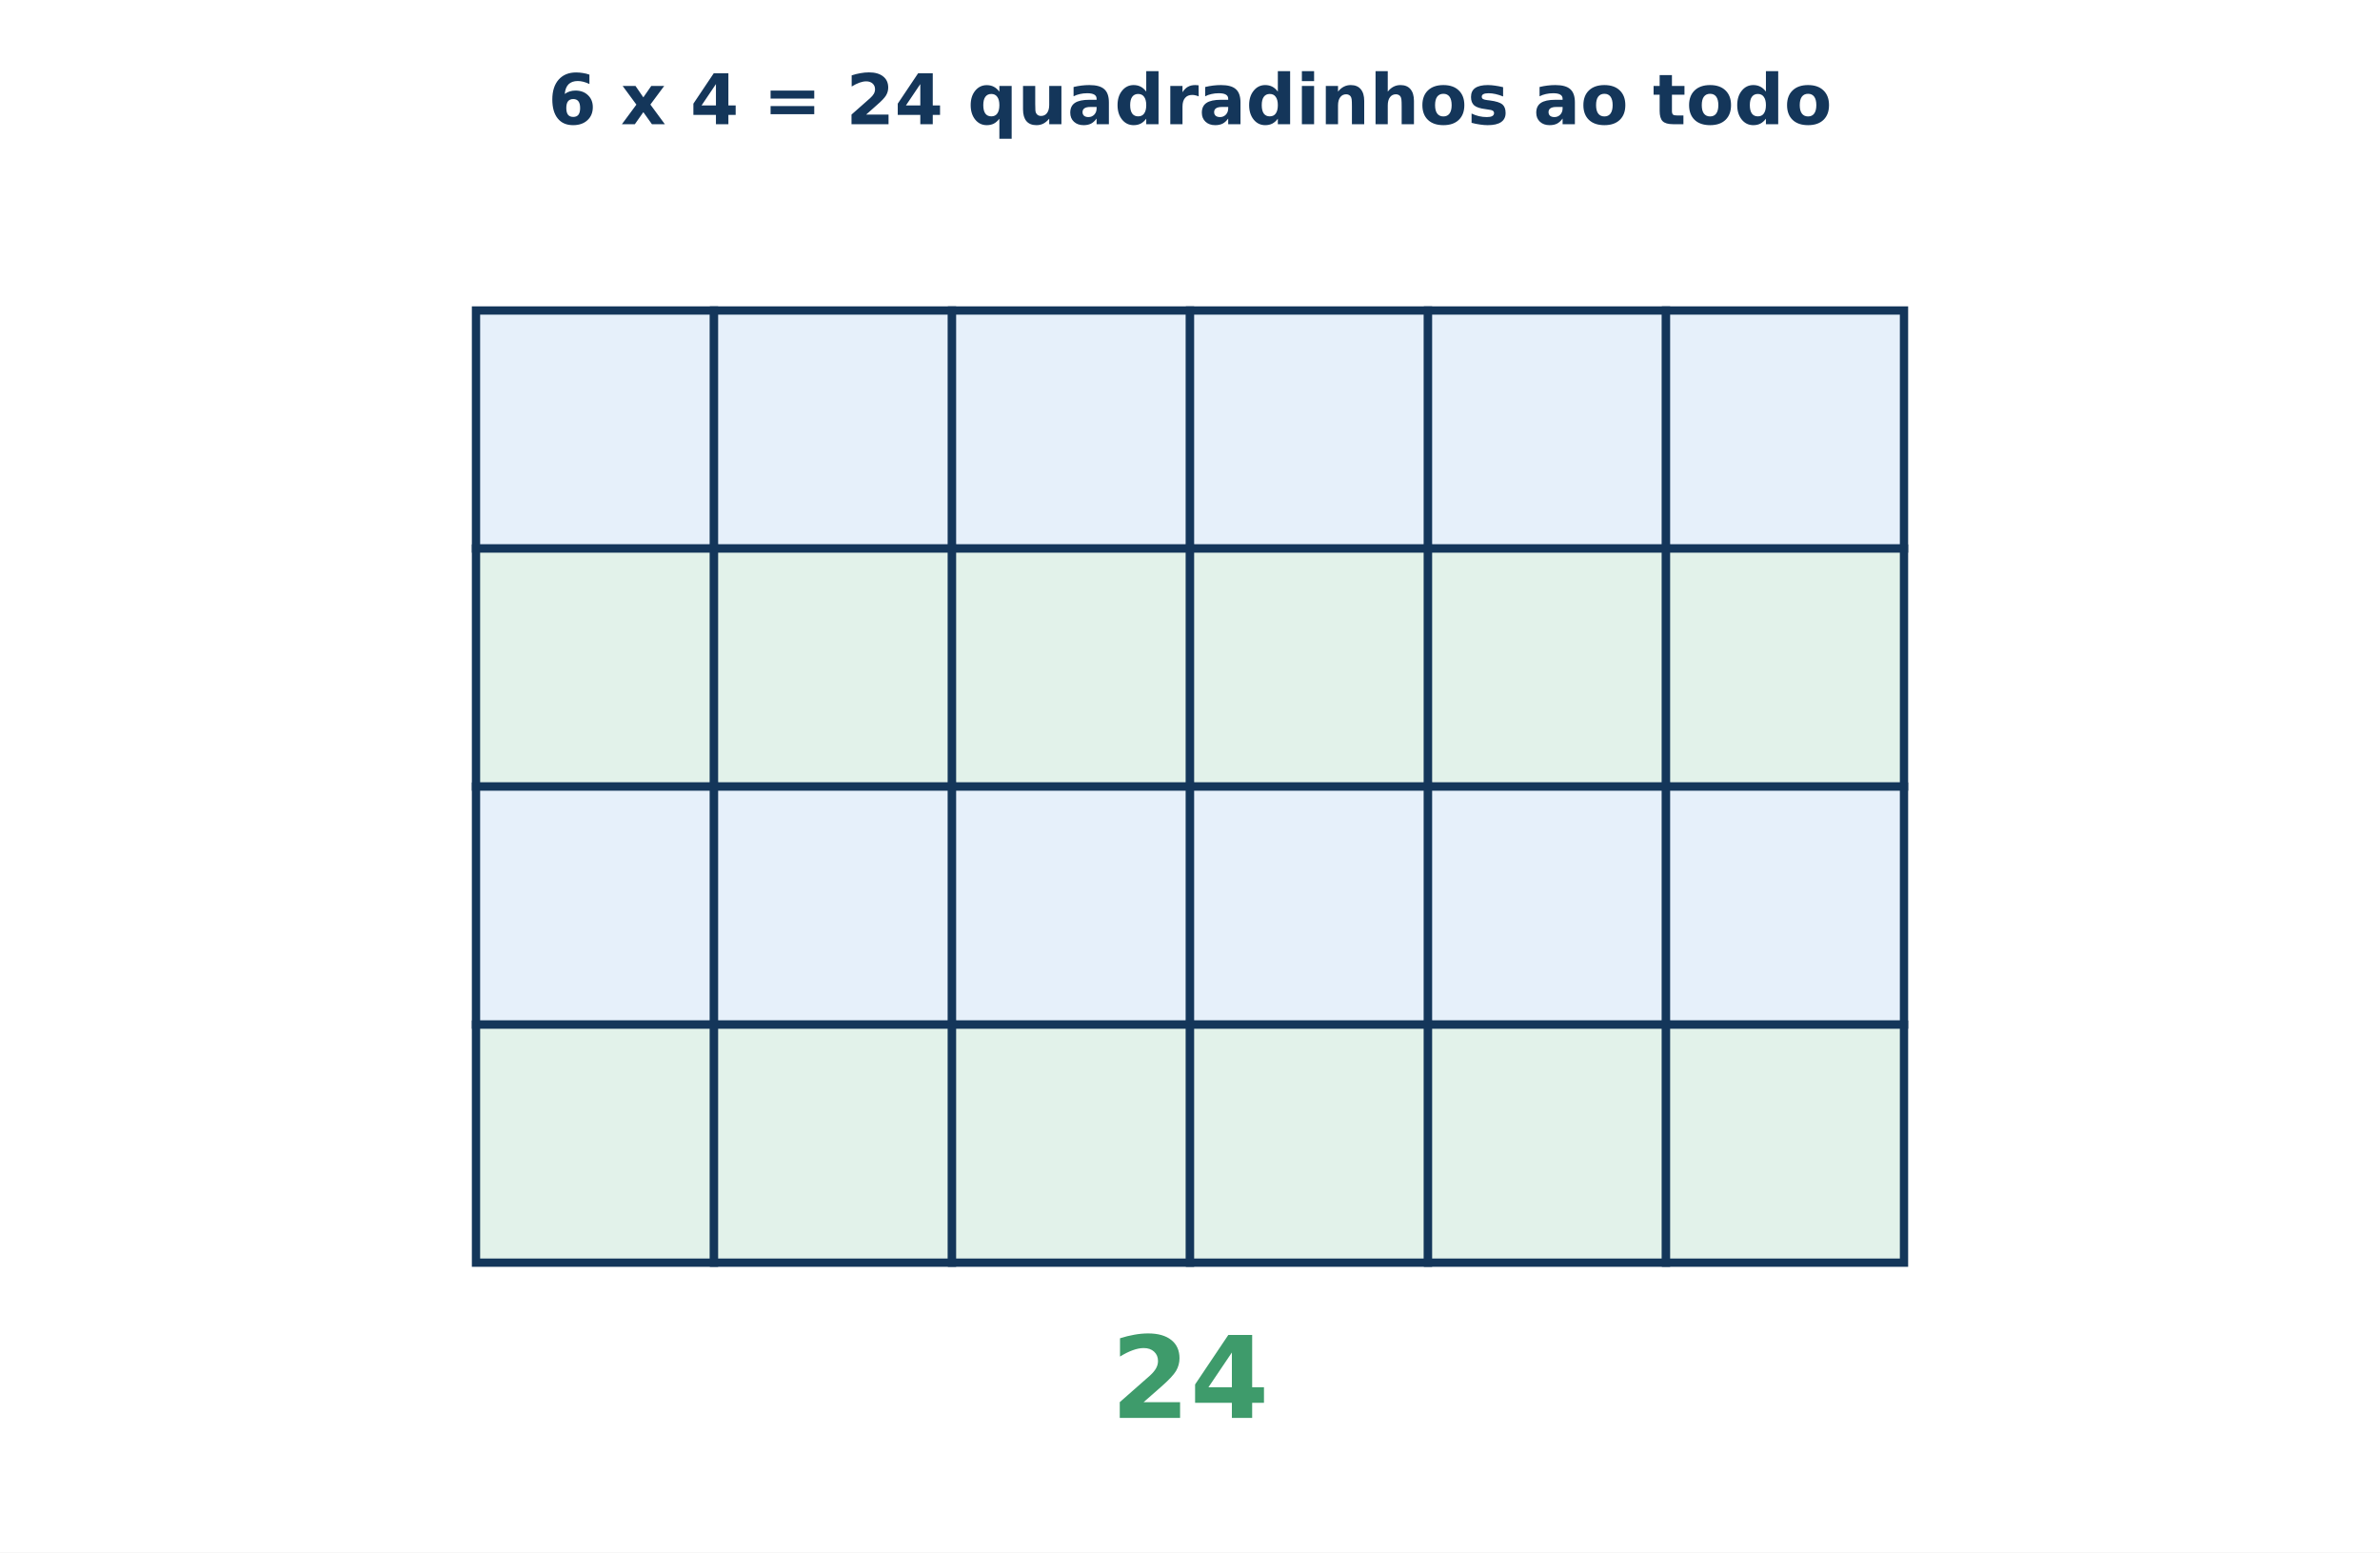
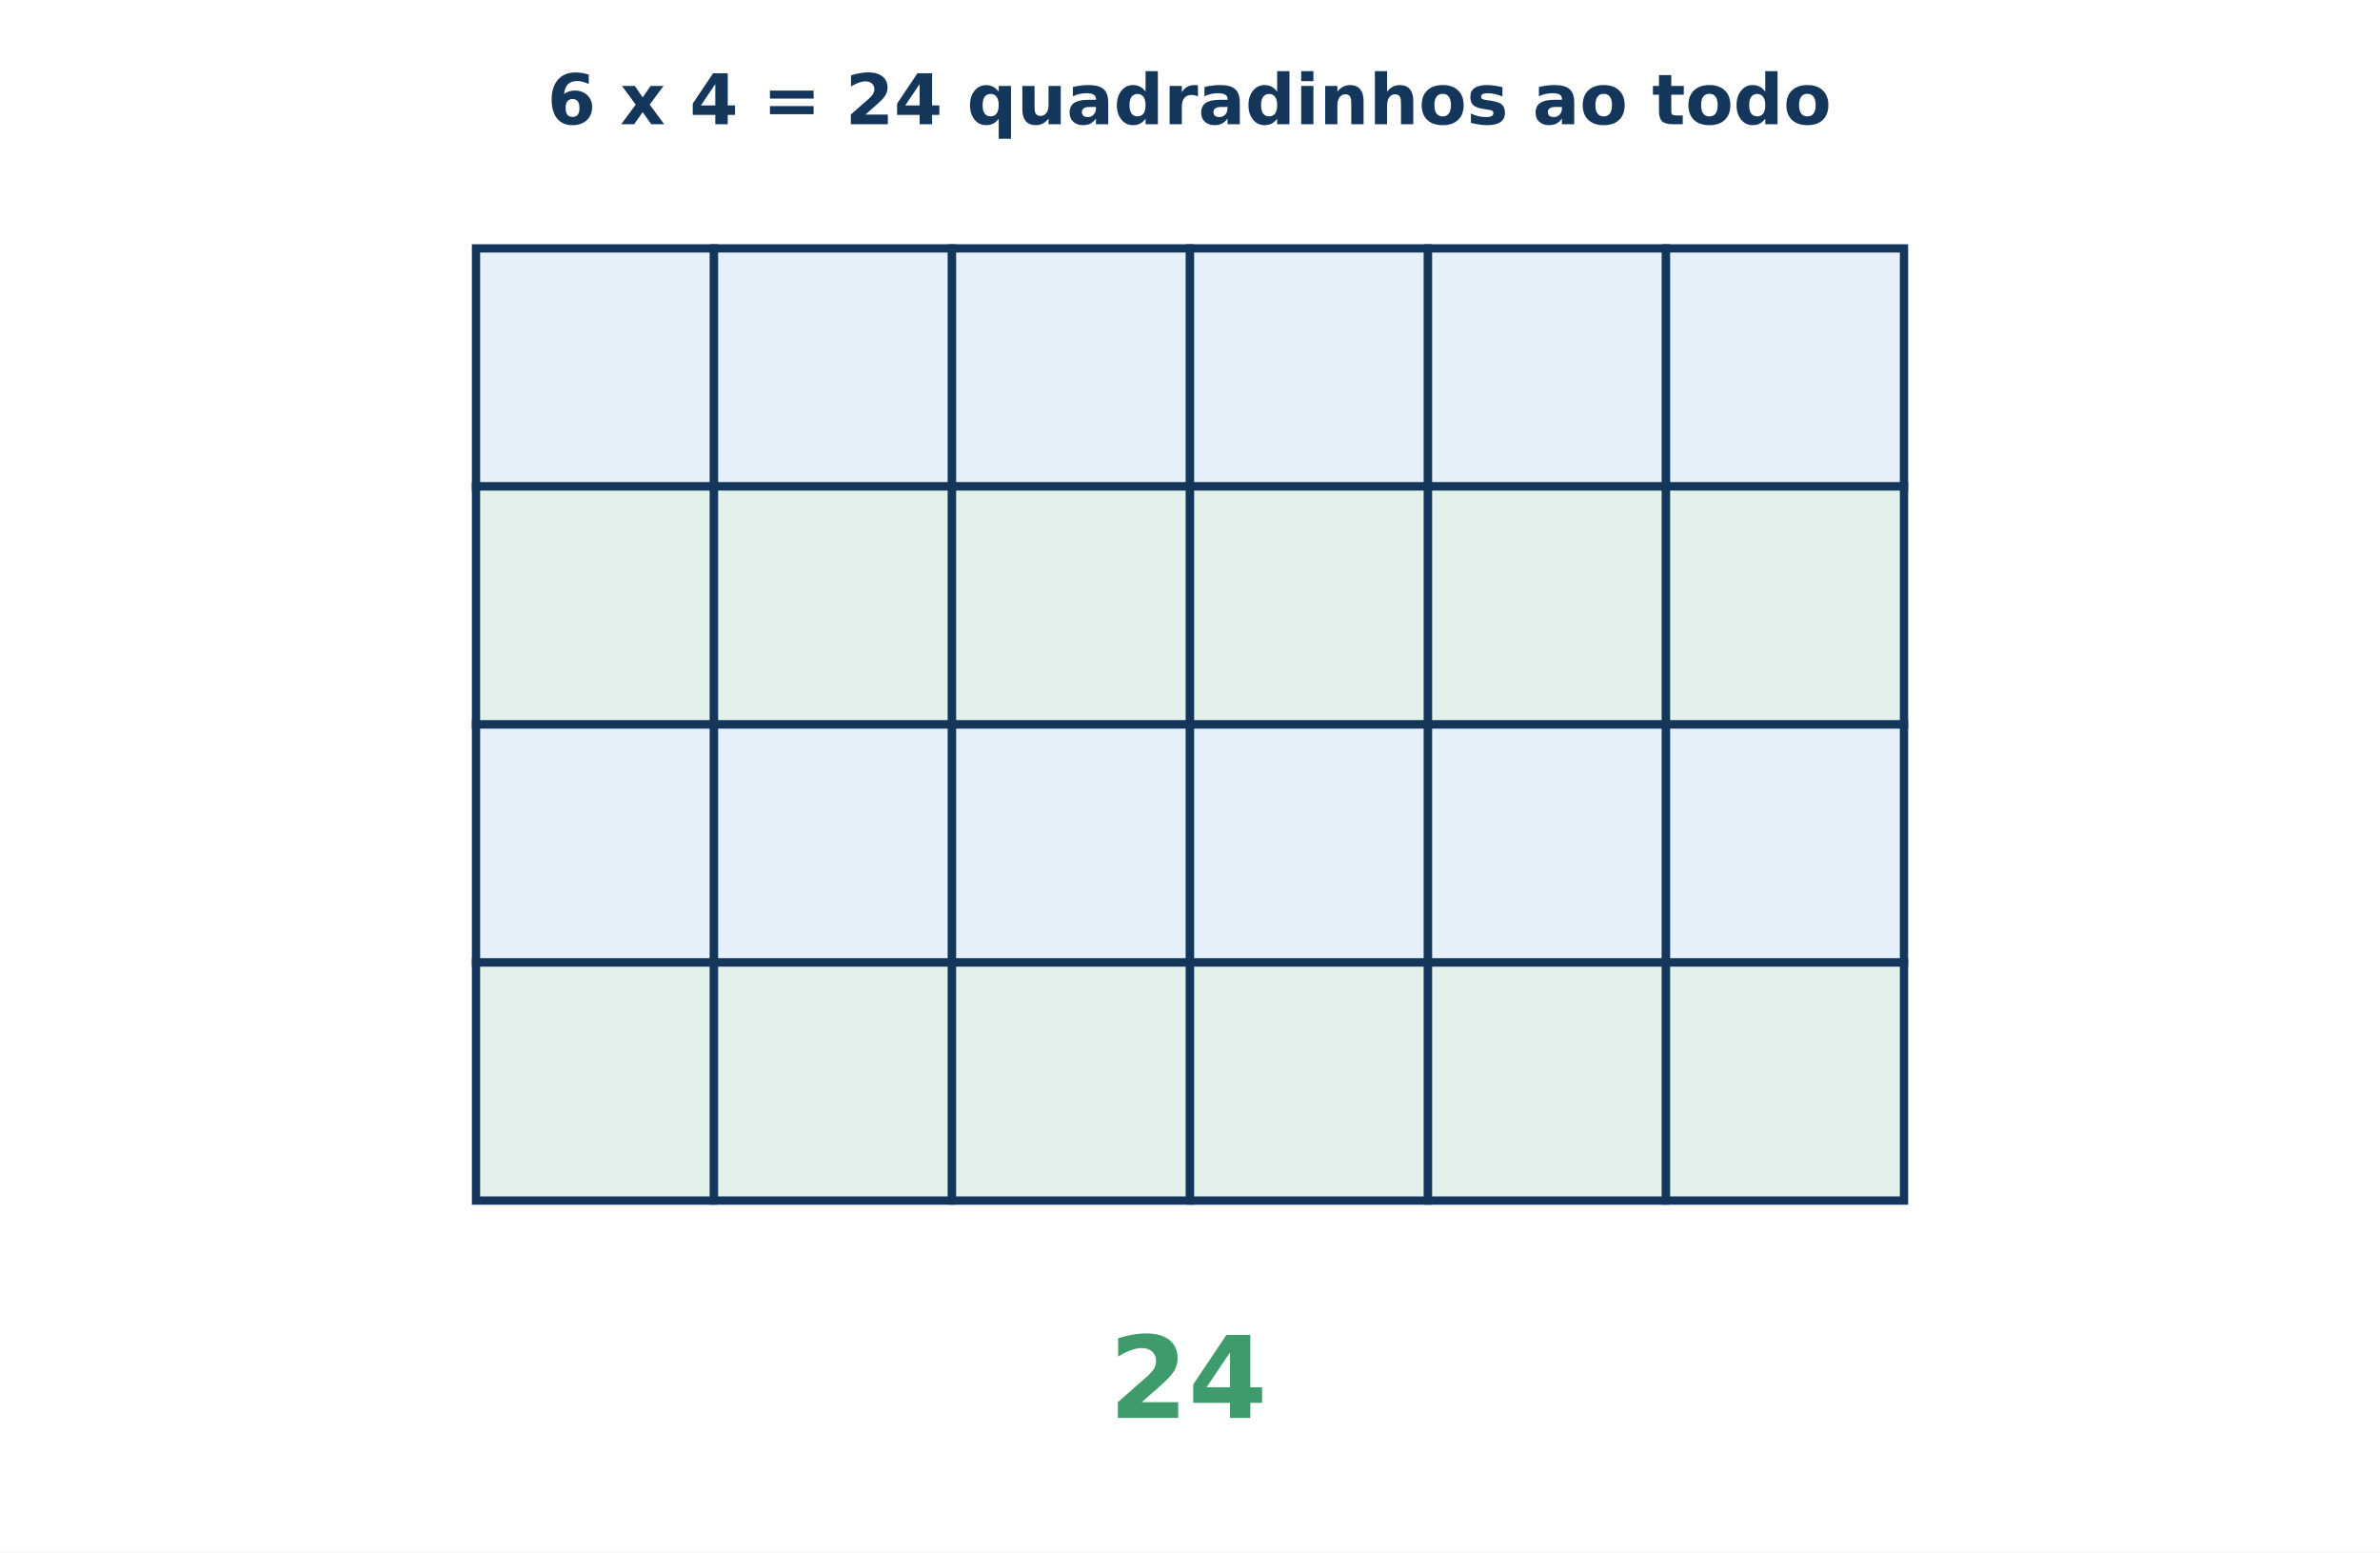
- <svg xmlns="http://www.w3.org/2000/svg" viewBox="0 0 460 300">
-   <rect width="460" height="300" fill="white" />
-   <text x="230.0" y="24" font-family="DejaVu Sans" font-size="13.5" font-weight="bold" fill="#14365A" text-anchor="middle">6 x 4 = 24 quadradinhos ao todo</text>
-   <rect x="92.0" y="60" width="46" height="46" rx="0" fill="#E6F0FA" stroke="#14365A" stroke-width="1.6" />
-   <rect x="138.0" y="60" width="46" height="46" rx="0" fill="#E6F0FA" stroke="#14365A" stroke-width="1.6" />
-   <rect x="184.0" y="60" width="46" height="46" rx="0" fill="#E6F0FA" stroke="#14365A" stroke-width="1.6" />
-   <rect x="230.0" y="60" width="46" height="46" rx="0" fill="#E6F0FA" stroke="#14365A" stroke-width="1.6" />
-   <rect x="276.0" y="60" width="46" height="46" rx="0" fill="#E6F0FA" stroke="#14365A" stroke-width="1.6" />
-   <rect x="322.0" y="60" width="46" height="46" rx="0" fill="#E6F0FA" stroke="#14365A" stroke-width="1.6" />
-   <rect x="92.0" y="106" width="46" height="46" rx="0" fill="#E2F2EA" stroke="#14365A" stroke-width="1.6" />
-   <rect x="138.0" y="106" width="46" height="46" rx="0" fill="#E2F2EA" stroke="#14365A" stroke-width="1.6" />
-   <rect x="184.0" y="106" width="46" height="46" rx="0" fill="#E2F2EA" stroke="#14365A" stroke-width="1.6" />
-   <rect x="230.0" y="106" width="46" height="46" rx="0" fill="#E2F2EA" stroke="#14365A" stroke-width="1.6" />
-   <rect x="276.0" y="106" width="46" height="46" rx="0" fill="#E2F2EA" stroke="#14365A" stroke-width="1.6" />
-   <rect x="322.0" y="106" width="46" height="46" rx="0" fill="#E2F2EA" stroke="#14365A" stroke-width="1.6" />
-   <rect x="92.0" y="152" width="46" height="46" rx="0" fill="#E6F0FA" stroke="#14365A" stroke-width="1.6" />
-   <rect x="138.0" y="152" width="46" height="46" rx="0" fill="#E6F0FA" stroke="#14365A" stroke-width="1.6" />
-   <rect x="184.0" y="152" width="46" height="46" rx="0" fill="#E6F0FA" stroke="#14365A" stroke-width="1.6" />
-   <rect x="230.0" y="152" width="46" height="46" rx="0" fill="#E6F0FA" stroke="#14365A" stroke-width="1.6" />
-   <rect x="276.0" y="152" width="46" height="46" rx="0" fill="#E6F0FA" stroke="#14365A" stroke-width="1.6" />
-   <rect x="322.0" y="152" width="46" height="46" rx="0" fill="#E6F0FA" stroke="#14365A" stroke-width="1.6" />
-   <rect x="92.0" y="198" width="46" height="46" rx="0" fill="#E2F2EA" stroke="#14365A" stroke-width="1.6" />
-   <rect x="138.0" y="198" width="46" height="46" rx="0" fill="#E2F2EA" stroke="#14365A" stroke-width="1.6" />
-   <rect x="184.0" y="198" width="46" height="46" rx="0" fill="#E2F2EA" stroke="#14365A" stroke-width="1.6" />
-   <rect x="230.0" y="198" width="46" height="46" rx="0" fill="#E2F2EA" stroke="#14365A" stroke-width="1.6" />
-   <rect x="276.0" y="198" width="46" height="46" rx="0" fill="#E2F2EA" stroke="#14365A" stroke-width="1.6" />
-   <rect x="322.0" y="198" width="46" height="46" rx="0" fill="#E2F2EA" stroke="#14365A" stroke-width="1.6" />
-   <text x="230.0" y="274" font-family="DejaVu Sans" font-size="22" font-weight="bold" fill="#3E9B6B" text-anchor="middle">24</text>
+ <svg xmlns="http://www.w3.org/2000/svg" viewBox="0 0 460 300" version="1.1" id="svg25">
+   <defs id="defs25" />
+   <rect width="460" height="300" fill="white" id="rect1" />
+   <text x="229.871" y="24" font-family="'DejaVu Sans'" font-size="13.5px" font-weight="bold" fill="#14365a" text-anchor="middle" id="text1">6 x 4 = 24 quadradinhos ao todo</text>
+   <g id="g25" transform="translate(0,-12)">
+     <rect x="92" y="60" width="46" height="46" rx="0" fill="#e6f0fa" stroke="#14365a" stroke-width="1.6" id="rect2" />
+     <rect x="138" y="60" width="46" height="46" rx="0" fill="#e6f0fa" stroke="#14365a" stroke-width="1.6" id="rect3" />
+     <rect x="184" y="60" width="46" height="46" rx="0" fill="#e6f0fa" stroke="#14365a" stroke-width="1.6" id="rect4" />
+     <rect x="230" y="60" width="46" height="46" rx="0" fill="#e6f0fa" stroke="#14365a" stroke-width="1.6" id="rect5" />
+     <rect x="276" y="60" width="46" height="46" rx="0" fill="#e6f0fa" stroke="#14365a" stroke-width="1.6" id="rect6" />
+     <rect x="322" y="60" width="46" height="46" rx="0" fill="#e6f0fa" stroke="#14365a" stroke-width="1.6" id="rect7" />
+     <rect x="92" y="106" width="46" height="46" rx="0" fill="#e2f2ea" stroke="#14365a" stroke-width="1.6" id="rect8" />
+     <rect x="138" y="106" width="46" height="46" rx="0" fill="#e2f2ea" stroke="#14365a" stroke-width="1.6" id="rect9" />
+     <rect x="184" y="106" width="46" height="46" rx="0" fill="#e2f2ea" stroke="#14365a" stroke-width="1.6" id="rect10" />
+     <rect x="230" y="106" width="46" height="46" rx="0" fill="#e2f2ea" stroke="#14365a" stroke-width="1.6" id="rect11" />
+     <rect x="276" y="106" width="46" height="46" rx="0" fill="#e2f2ea" stroke="#14365a" stroke-width="1.6" id="rect12" />
+     <rect x="322" y="106" width="46" height="46" rx="0" fill="#e2f2ea" stroke="#14365a" stroke-width="1.6" id="rect13" />
+     <rect x="92" y="152" width="46" height="46" rx="0" fill="#e6f0fa" stroke="#14365a" stroke-width="1.6" id="rect14" />
+     <rect x="138" y="152" width="46" height="46" rx="0" fill="#e6f0fa" stroke="#14365a" stroke-width="1.6" id="rect15" />
+     <rect x="184" y="152" width="46" height="46" rx="0" fill="#e6f0fa" stroke="#14365a" stroke-width="1.6" id="rect16" />
+     <rect x="230" y="152" width="46" height="46" rx="0" fill="#e6f0fa" stroke="#14365a" stroke-width="1.6" id="rect17" />
+     <rect x="276" y="152" width="46" height="46" rx="0" fill="#e6f0fa" stroke="#14365a" stroke-width="1.6" id="rect18" />
+     <rect x="322" y="152" width="46" height="46" rx="0" fill="#e6f0fa" stroke="#14365a" stroke-width="1.6" id="rect19" />
+     <rect x="92" y="198" width="46" height="46" rx="0" fill="#e2f2ea" stroke="#14365a" stroke-width="1.6" id="rect20" />
+     <rect x="138" y="198" width="46" height="46" rx="0" fill="#e2f2ea" stroke="#14365a" stroke-width="1.6" id="rect21" />
+     <rect x="184" y="198" width="46" height="46" rx="0" fill="#e2f2ea" stroke="#14365a" stroke-width="1.6" id="rect22" />
+     <rect x="230" y="198" width="46" height="46" rx="0" fill="#e2f2ea" stroke="#14365a" stroke-width="1.6" id="rect23" />
+     <rect x="276" y="198" width="46" height="46" rx="0" fill="#e2f2ea" stroke="#14365a" stroke-width="1.6" id="rect24" />
+     <rect x="322" y="198" width="46" height="46" rx="0" fill="#e2f2ea" stroke="#14365a" stroke-width="1.6" id="rect25" />
+   </g>
+   <text x="229.635" y="274" font-family="'DejaVu Sans'" font-size="22px" font-weight="bold" fill="#3e9b6b" text-anchor="middle" id="text25">24</text>
</svg>
